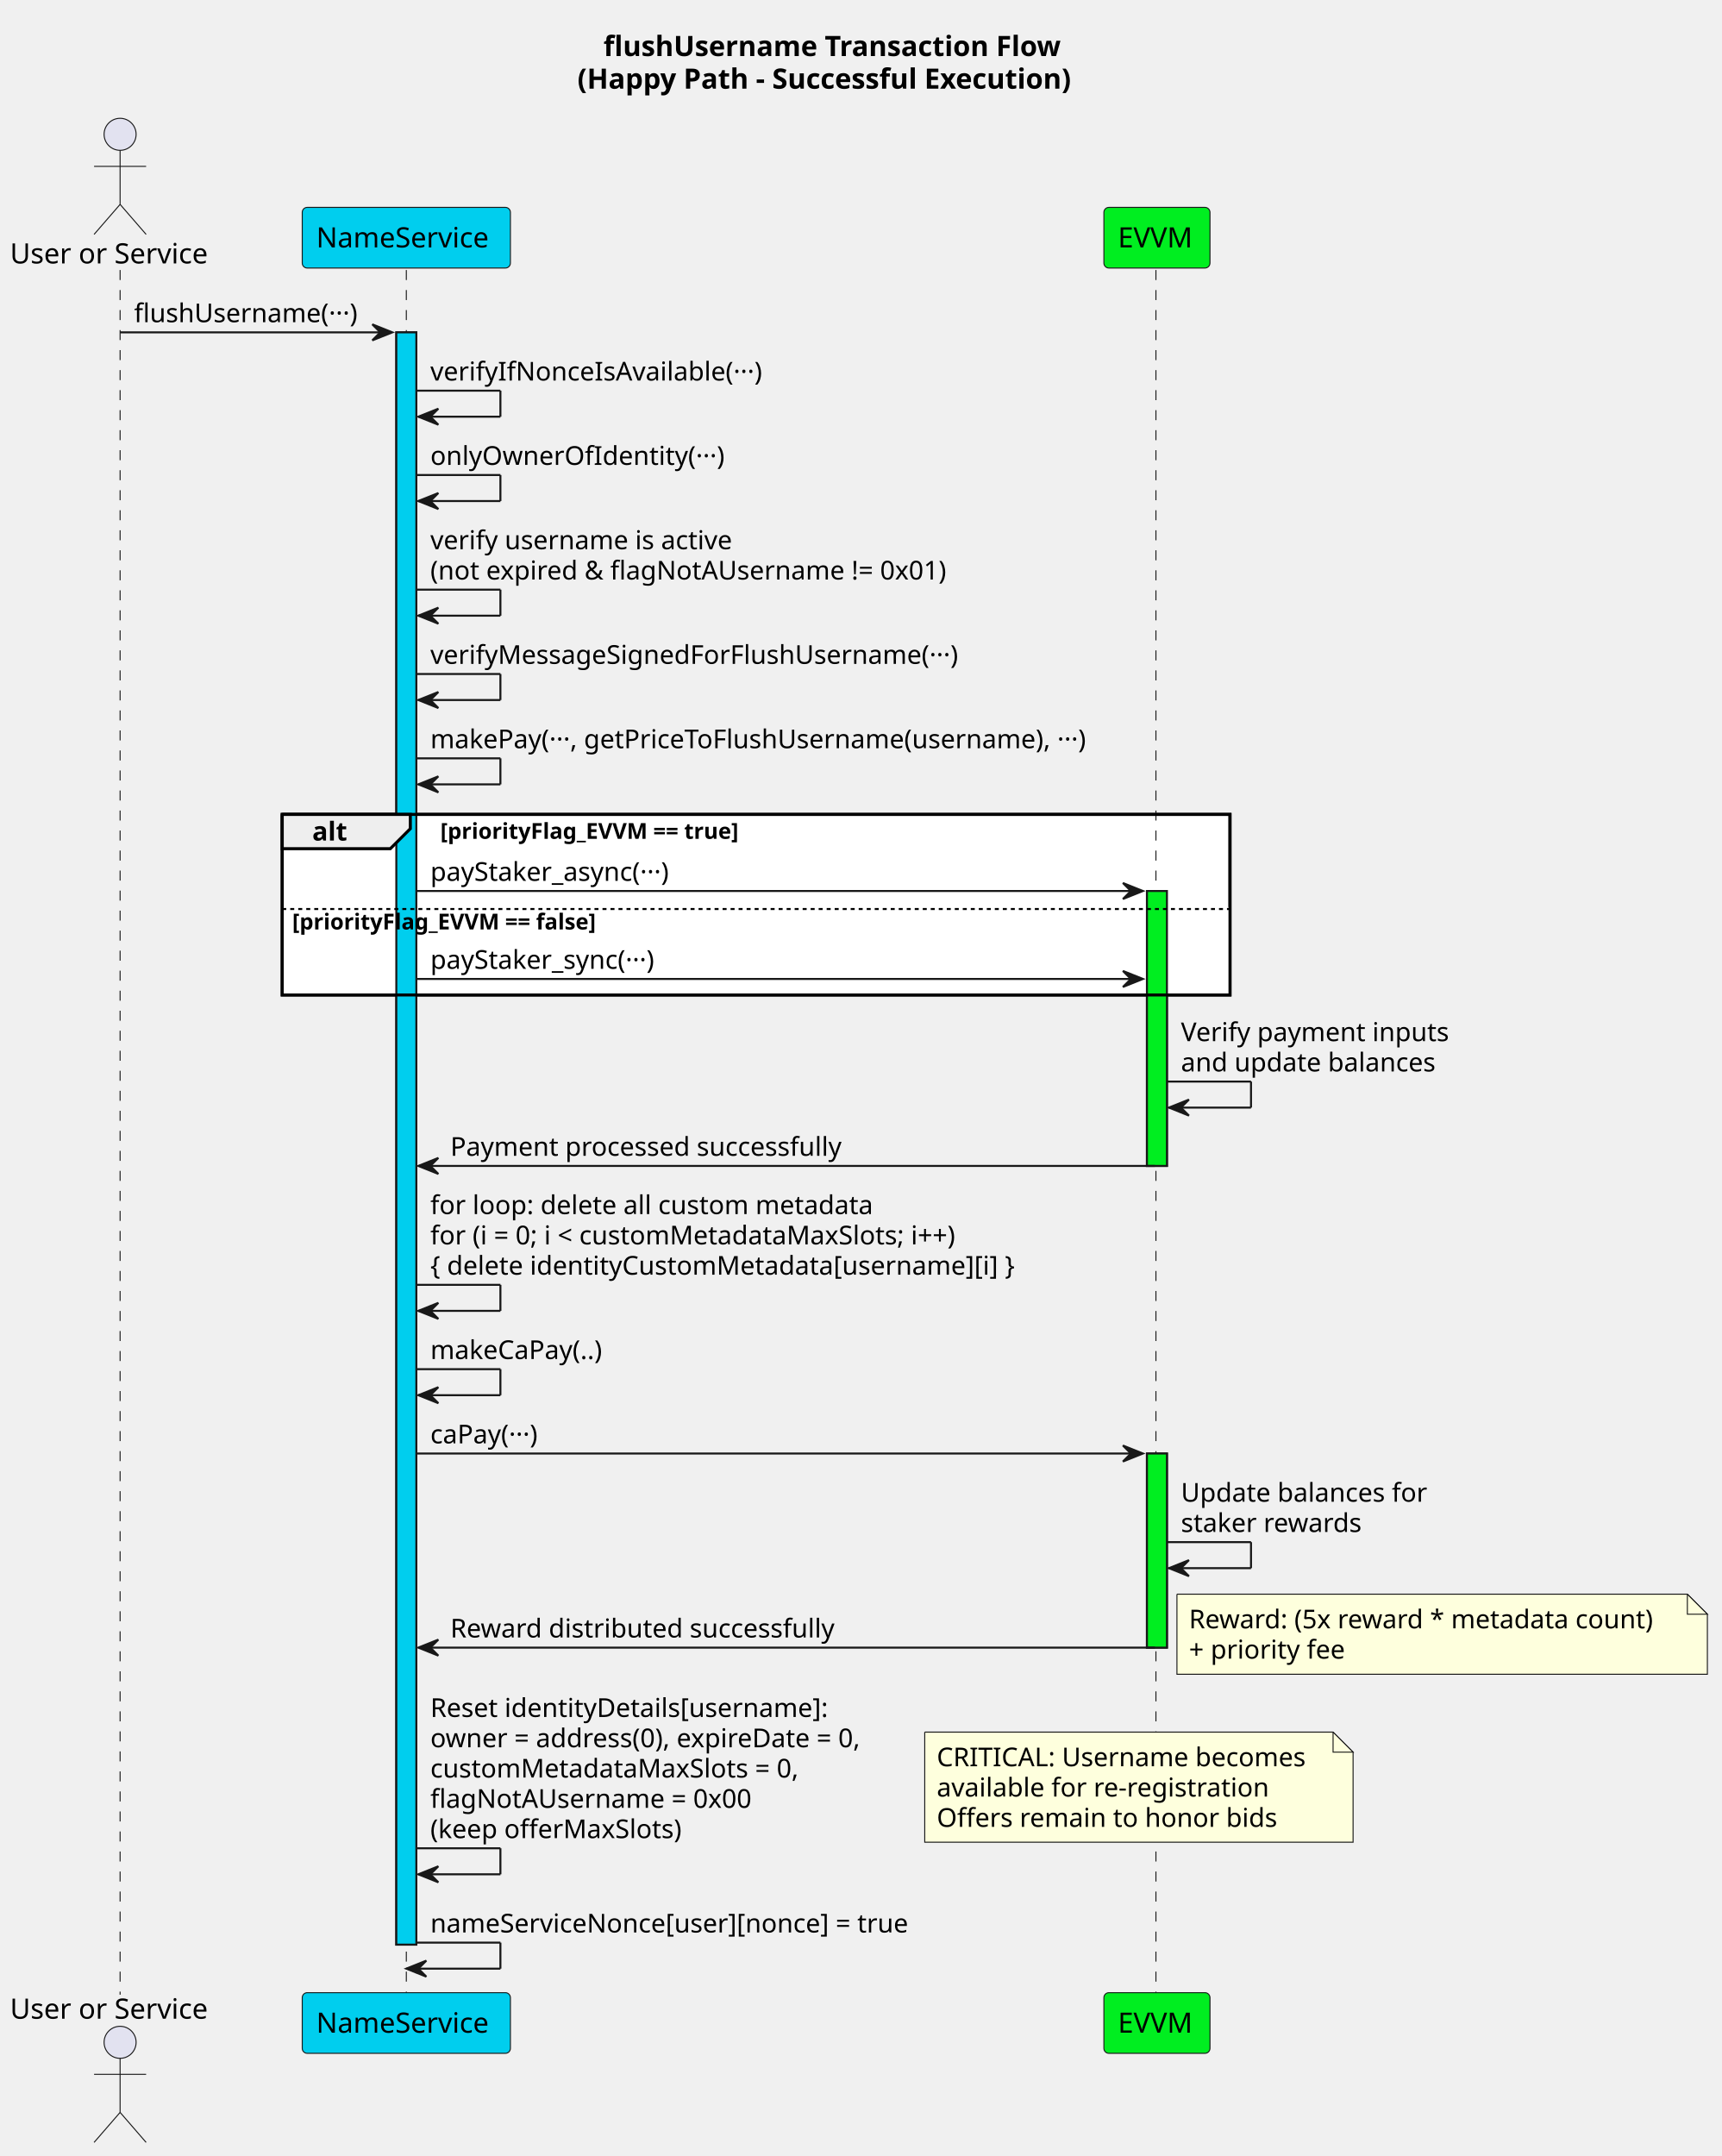
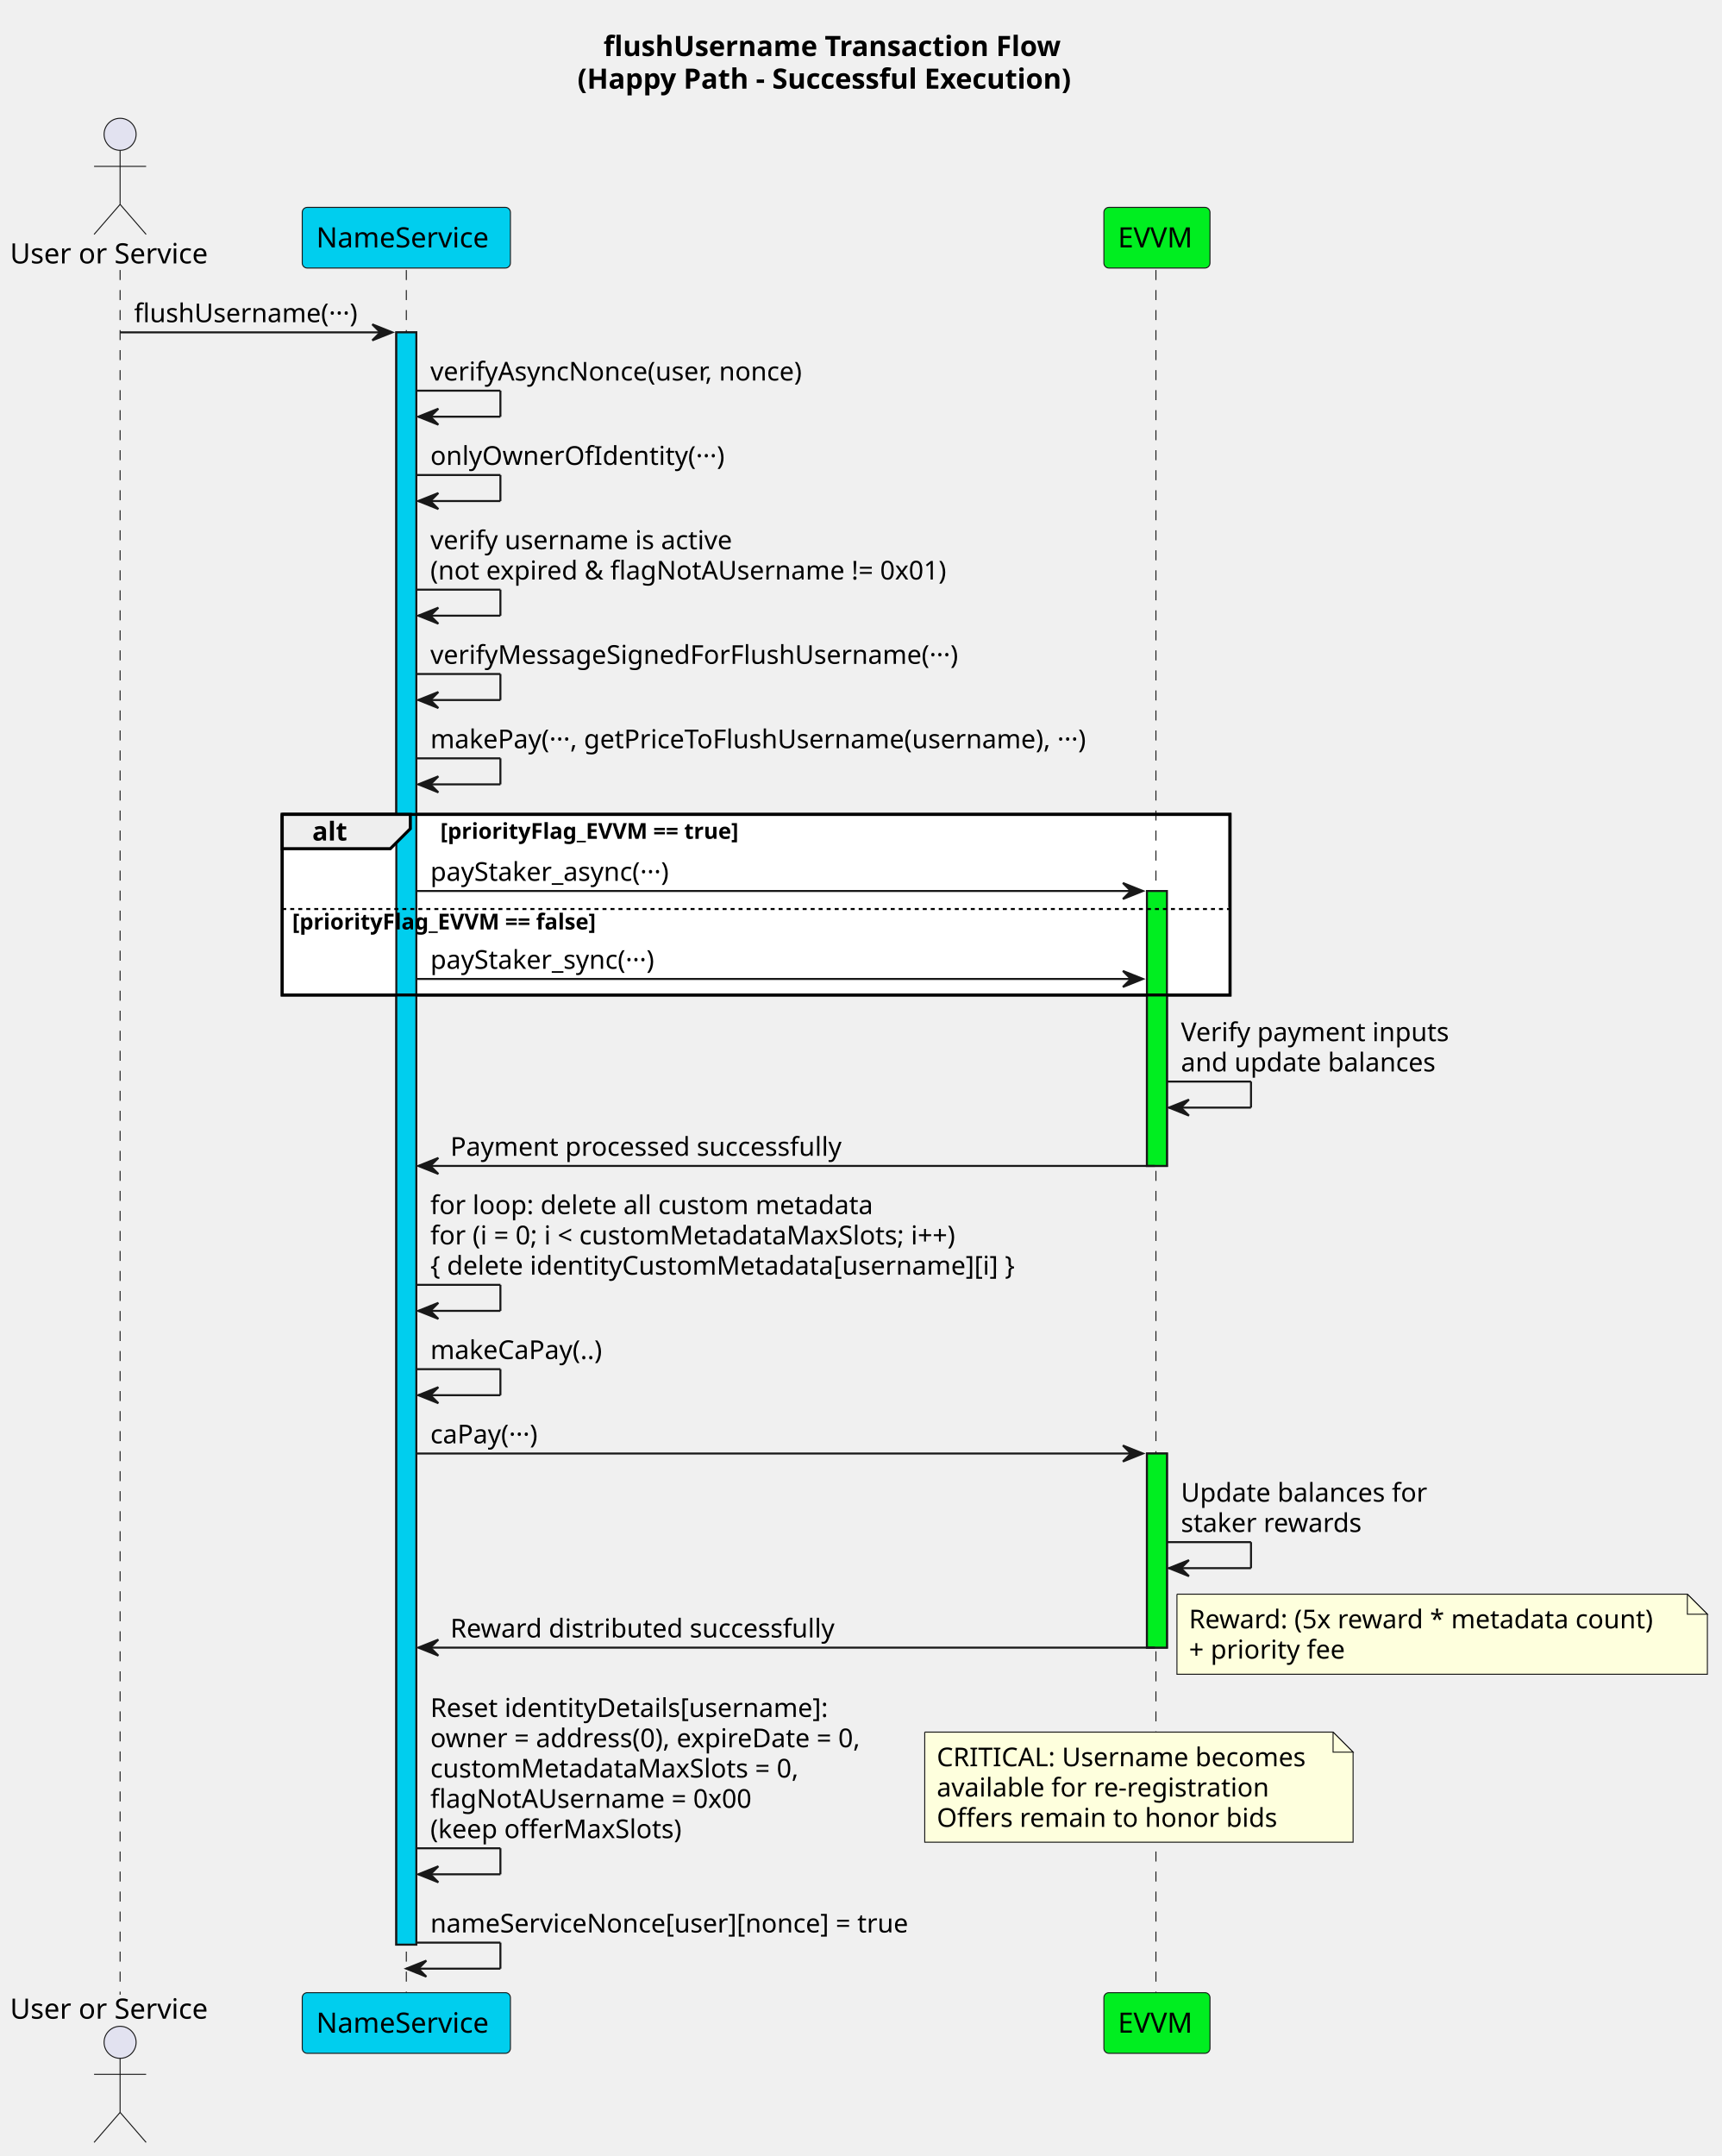
<svg xmlns="http://www.w3.org/2000/svg" contentStyleType="text/css" height="1077px" preserveAspectRatio="none" style="width:860px;height:1077px;background:#FFFFFF;" version="1.1" viewBox="0 0 860 1077" width="860px" zoomAndPan="magnify">
  <defs />
  <g>
    <text fill="#000000" font-family="sans-serif" font-size="14" font-weight="bold" lengthAdjust="spacing" textLength="259" x="301.5" y="27.995">flushUsername Transaction Flow</text>
    <text fill="#000000" font-family="sans-serif" font-size="14" font-weight="bold" lengthAdjust="spacing" textLength="285" x="288.5" y="44.292">(Happy Path - Successful Execution)</text>
    <rect fill="#00CEEE" height="805.391" style="stroke:#181818;stroke-width:1.0;" width="10" x="198" y="166.023" />
    <rect fill="#00EE20" height="137.336" style="stroke:#181818;stroke-width:1.0;" width="10" x="573" y="445.086" />
    <rect fill="#00EE20" height="96.965" style="stroke:#181818;stroke-width:1.0;" width="10" x="573" y="726.086" />
    <rect fill="#FFFFFF" height="90.203" style="stroke:#000000;stroke-width:1.5;" width="473.5" x="141" y="406.82" />
    <rect fill="#FFFFFF" height="43.938" style="stroke:none;stroke-width:1.0;" width="473.5" x="141" y="453.086" />
    <line style="stroke:#181818;stroke-width:0.5;stroke-dasharray:5.0,5.0;" x1="60" x2="60" y1="134.891" y2="996.414" />
    <line style="stroke:#181818;stroke-width:0.5;stroke-dasharray:5.0,5.0;" x1="203" x2="203" y1="134.891" y2="996.414" />
    <line style="stroke:#181818;stroke-width:0.5;stroke-dasharray:5.0,5.0;" x1="577.5" x2="577.5" y1="134.891" y2="996.414" />
    <text fill="#000000" font-family="sans-serif" font-size="14" lengthAdjust="spacing" textLength="104" x="5" y="131.589">User or Service</text>
    <ellipse cx="60" cy="67.094" fill="#E2E2F0" rx="8" ry="8" style="stroke:#181818;stroke-width:0.5;" />
    <path d="M60,75.094 L60,102.094 M47,83.094 L73,83.094 M60,102.094 L47,117.094 M60,102.094 L73,117.094 " fill="none" style="stroke:#181818;stroke-width:0.5;" />
    <text fill="#000000" font-family="sans-serif" font-size="14" lengthAdjust="spacing" textLength="104" x="5" y="1008.409">User or Service</text>
    <ellipse cx="60" cy="1020.211" fill="#E2E2F0" rx="8" ry="8" style="stroke:#181818;stroke-width:0.5;" />
    <path d="M60,1028.211 L60,1055.211 M47,1036.211 L73,1036.211 M60,1055.211 L47,1070.211 M60,1055.211 L73,1070.211 " fill="none" style="stroke:#181818;stroke-width:0.5;" />
    <rect fill="#00CEEE" height="30.297" rx="2.5" ry="2.5" style="stroke:#181818;stroke-width:0.5;" width="104" x="151" y="103.594" />
    <text fill="#000000" font-family="sans-serif" font-size="14" lengthAdjust="spacing" textLength="90" x="158" y="123.589">NameService</text>
    <rect fill="#00CEEE" height="30.297" rx="2.5" ry="2.5" style="stroke:#181818;stroke-width:0.5;" width="104" x="151" y="995.414" />
    <text fill="#000000" font-family="sans-serif" font-size="14" lengthAdjust="spacing" textLength="90" x="158" y="1015.409">NameService</text>
    <rect fill="#00EE20" height="30.297" rx="2.5" ry="2.5" style="stroke:#181818;stroke-width:0.5;" width="53" x="551.5" y="103.594" />
    <text fill="#000000" font-family="sans-serif" font-size="14" lengthAdjust="spacing" textLength="39" x="558.5" y="123.589">EVVM</text>
    <rect fill="#00EE20" height="30.297" rx="2.5" ry="2.5" style="stroke:#181818;stroke-width:0.5;" width="53" x="551.5" y="995.414" />
    <text fill="#000000" font-family="sans-serif" font-size="14" lengthAdjust="spacing" textLength="39" x="558.5" y="1015.409">EVVM</text>
    <rect fill="#00CEEE" height="805.391" style="stroke:#181818;stroke-width:1.0;" width="10" x="198" y="166.023" />
    <rect fill="#00EE20" height="137.336" style="stroke:#181818;stroke-width:1.0;" width="10" x="573" y="445.086" />
    <rect fill="#00EE20" height="96.965" style="stroke:#181818;stroke-width:1.0;" width="10" x="573" y="726.086" />
    <polygon fill="#181818" points="186,162.023,196,166.023,186,170.023,190,166.023" style="stroke:#181818;stroke-width:1.0;" />
    <line style="stroke:#181818;stroke-width:1.0;" x1="60" x2="192" y1="166.023" y2="166.023" />
    <text fill="#000000" font-family="sans-serif" font-size="13" lengthAdjust="spacing" textLength="119" x="67" y="160.958">flushUsername(···)</text>
    <line style="stroke:#181818;stroke-width:1.0;" x1="208" x2="250" y1="195.156" y2="195.156" />
    <line style="stroke:#181818;stroke-width:1.0;" x1="250" x2="250" y1="195.156" y2="208.156" />
    <line style="stroke:#181818;stroke-width:1.0;" x1="209" x2="250" y1="208.156" y2="208.156" />
    <polygon fill="#181818" points="219,204.156,209,208.156,219,212.156,215,208.156" style="stroke:#181818;stroke-width:1.0;" />
-     <text fill="#000000" font-family="sans-serif" font-size="13" lengthAdjust="spacing" textLength="171" x="215" y="190.09">verifyIfNonceIsAvailable(···)</text>
+     <text fill="#000000" font-family="sans-serif" font-size="13" lengthAdjust="spacing" textLength="171" x="215" y="190.09">verifyAsyncNonce(user, nonce)</text>
    <line style="stroke:#181818;stroke-width:1.0;" x1="208" x2="250" y1="237.289" y2="237.289" />
    <line style="stroke:#181818;stroke-width:1.0;" x1="250" x2="250" y1="237.289" y2="250.289" />
    <line style="stroke:#181818;stroke-width:1.0;" x1="209" x2="250" y1="250.289" y2="250.289" />
    <polygon fill="#181818" points="219,246.289,209,250.289,219,254.289,215,250.289" style="stroke:#181818;stroke-width:1.0;" />
    <text fill="#000000" font-family="sans-serif" font-size="13" lengthAdjust="spacing" textLength="149" x="215" y="232.223">onlyOwnerOfIdentity(···)</text>
    <line style="stroke:#181818;stroke-width:1.0;" x1="208" x2="250" y1="294.555" y2="294.555" />
    <line style="stroke:#181818;stroke-width:1.0;" x1="250" x2="250" y1="294.555" y2="307.555" />
    <line style="stroke:#181818;stroke-width:1.0;" x1="209" x2="250" y1="307.555" y2="307.555" />
    <polygon fill="#181818" points="219,303.555,209,307.555,219,311.555,215,307.555" style="stroke:#181818;stroke-width:1.0;" />
    <text fill="#000000" font-family="sans-serif" font-size="13" lengthAdjust="spacing" textLength="159" x="215" y="274.356">verify username is active</text>
    <text fill="#000000" font-family="sans-serif" font-size="13" lengthAdjust="spacing" textLength="278" x="215" y="289.489">(not expired &amp; flagNotAUsername != 0x01)</text>
    <line style="stroke:#181818;stroke-width:1.0;" x1="208" x2="250" y1="336.688" y2="336.688" />
    <line style="stroke:#181818;stroke-width:1.0;" x1="250" x2="250" y1="336.688" y2="349.688" />
    <line style="stroke:#181818;stroke-width:1.0;" x1="209" x2="250" y1="349.688" y2="349.688" />
    <polygon fill="#181818" points="219,345.688,209,349.688,219,353.688,215,349.688" style="stroke:#181818;stroke-width:1.0;" />
    <text fill="#000000" font-family="sans-serif" font-size="13" lengthAdjust="spacing" textLength="277" x="215" y="331.622">verifyMessageSignedForFlushUsername(···)</text>
    <line style="stroke:#181818;stroke-width:1.0;" x1="208" x2="250" y1="378.82" y2="378.82" />
    <line style="stroke:#181818;stroke-width:1.0;" x1="250" x2="250" y1="378.82" y2="391.82" />
    <line style="stroke:#181818;stroke-width:1.0;" x1="209" x2="250" y1="391.82" y2="391.82" />
    <polygon fill="#181818" points="219,387.82,209,391.82,219,395.82,215,391.82" style="stroke:#181818;stroke-width:1.0;" />
    <text fill="#000000" font-family="sans-serif" font-size="13" lengthAdjust="spacing" textLength="351" x="215" y="373.754">makePay(···, getPriceToFlushUsername(username), ···)</text>
    <path d="M141,406.82 L205,406.82 L205,413.953 L195,423.953 L141,423.953 L141,406.82 " fill="#EEEEEE" style="stroke:#000000;stroke-width:1.5;" />
    <rect fill="none" height="90.203" style="stroke:#000000;stroke-width:1.5;" width="473.5" x="141" y="406.82" />
    <text fill="#000000" font-family="sans-serif" font-size="13" font-weight="bold" lengthAdjust="spacing" textLength="19" x="156" y="419.887">alt</text>
    <text fill="#000000" font-family="sans-serif" font-size="11" font-weight="bold" lengthAdjust="spacing" textLength="177" x="220" y="419.031">[priorityFlag_EVVM == true]</text>
    <polygon fill="#181818" points="561,441.086,571,445.086,561,449.086,565,445.086" style="stroke:#181818;stroke-width:1.0;" />
    <line style="stroke:#181818;stroke-width:1.0;" x1="208" x2="567" y1="445.086" y2="445.086" />
    <text fill="#000000" font-family="sans-serif" font-size="13" lengthAdjust="spacing" textLength="131" x="215" y="440.02">payStaker_async(···)</text>
    <line style="stroke:#000000;stroke-width:1.0;stroke-dasharray:2.0,2.0;" x1="141" x2="614.5" y1="454.086" y2="454.086" />
    <text fill="#000000" font-family="sans-serif" font-size="11" font-weight="bold" lengthAdjust="spacing" textLength="183" x="146" y="464.296">[priorityFlag_EVVM == false]</text>
    <polygon fill="#181818" points="561,485.023,571,489.023,561,493.023,565,489.023" style="stroke:#181818;stroke-width:1.0;" />
    <line style="stroke:#181818;stroke-width:1.0;" x1="208" x2="567" y1="489.023" y2="489.023" />
    <text fill="#000000" font-family="sans-serif" font-size="13" lengthAdjust="spacing" textLength="123" x="215" y="483.957">payStaker_sync(···)</text>
    <line style="stroke:#181818;stroke-width:1.0;" x1="583" x2="625" y1="540.289" y2="540.289" />
    <line style="stroke:#181818;stroke-width:1.0;" x1="625" x2="625" y1="540.289" y2="553.289" />
    <line style="stroke:#181818;stroke-width:1.0;" x1="584" x2="625" y1="553.289" y2="553.289" />
    <polygon fill="#181818" points="594,549.289,584,553.289,594,557.289,590,553.289" style="stroke:#181818;stroke-width:1.0;" />
    <text fill="#000000" font-family="sans-serif" font-size="13" lengthAdjust="spacing" textLength="140" x="590" y="520.09">Verify payment inputs</text>
    <text fill="#000000" font-family="sans-serif" font-size="13" lengthAdjust="spacing" textLength="134" x="590" y="535.223">and update balances</text>
    <polygon fill="#181818" points="219,578.422,209,582.422,219,586.422,215,582.422" style="stroke:#181818;stroke-width:1.0;" />
    <line style="stroke:#181818;stroke-width:1.0;" x1="213" x2="577" y1="582.422" y2="582.422" />
    <text fill="#000000" font-family="sans-serif" font-size="13" lengthAdjust="spacing" textLength="207" x="225" y="577.356">Payment processed successfully</text>
    <line style="stroke:#181818;stroke-width:1.0;" x1="208" x2="250" y1="641.82" y2="641.82" />
    <line style="stroke:#181818;stroke-width:1.0;" x1="250" x2="250" y1="641.82" y2="654.82" />
    <line style="stroke:#181818;stroke-width:1.0;" x1="209" x2="250" y1="654.82" y2="654.82" />
    <polygon fill="#181818" points="219,650.82,209,654.82,219,658.82,215,654.82" style="stroke:#181818;stroke-width:1.0;" />
    <text fill="#000000" font-family="sans-serif" font-size="13" lengthAdjust="spacing" textLength="233" x="215" y="606.489">for loop: delete all custom metadata</text>
    <text fill="#000000" font-family="sans-serif" font-size="13" lengthAdjust="spacing" textLength="291" x="215" y="621.622">for (i = 0; i &lt; customMetadataMaxSlots; i++)</text>
    <text fill="#000000" font-family="sans-serif" font-size="13" lengthAdjust="spacing" textLength="314" x="215" y="636.754">{ delete identityCustomMetadata[username][i] }</text>
    <line style="stroke:#181818;stroke-width:1.0;" x1="208" x2="250" y1="683.953" y2="683.953" />
    <line style="stroke:#181818;stroke-width:1.0;" x1="250" x2="250" y1="683.953" y2="696.953" />
    <line style="stroke:#181818;stroke-width:1.0;" x1="209" x2="250" y1="696.953" y2="696.953" />
    <polygon fill="#181818" points="219,692.953,209,696.953,219,700.953,215,696.953" style="stroke:#181818;stroke-width:1.0;" />
    <text fill="#000000" font-family="sans-serif" font-size="13" lengthAdjust="spacing" textLength="94" x="215" y="678.887">makeCaPay(..)</text>
    <polygon fill="#181818" points="561,722.086,571,726.086,561,730.086,565,726.086" style="stroke:#181818;stroke-width:1.0;" />
    <line style="stroke:#181818;stroke-width:1.0;" x1="208" x2="567" y1="726.086" y2="726.086" />
    <text fill="#000000" font-family="sans-serif" font-size="13" lengthAdjust="spacing" textLength="60" x="215" y="721.02">caPay(···)</text>
    <line style="stroke:#181818;stroke-width:1.0;" x1="583" x2="625" y1="770.352" y2="770.352" />
    <line style="stroke:#181818;stroke-width:1.0;" x1="625" x2="625" y1="770.352" y2="783.352" />
    <line style="stroke:#181818;stroke-width:1.0;" x1="584" x2="625" y1="783.352" y2="783.352" />
    <polygon fill="#181818" points="594,779.352,584,783.352,594,787.352,590,783.352" style="stroke:#181818;stroke-width:1.0;" />
    <text fill="#000000" font-family="sans-serif" font-size="13" lengthAdjust="spacing" textLength="129" x="590" y="750.153">Update balances for</text>
    <text fill="#000000" font-family="sans-serif" font-size="13" lengthAdjust="spacing" textLength="94" x="590" y="765.286">staker rewards</text>
    <polygon fill="#181818" points="219,819.051,209,823.051,219,827.051,215,823.051" style="stroke:#181818;stroke-width:1.0;" />
    <line style="stroke:#181818;stroke-width:1.0;" x1="213" x2="577" y1="823.051" y2="823.051" />
    <text fill="#000000" font-family="sans-serif" font-size="13" lengthAdjust="spacing" textLength="198" x="225" y="817.985">Reward distributed successfully</text>
    <path d="M588,796.352 L588,836.352 L853,836.352 L853,806.352 L843,796.352 L588,796.352 " fill="#FEFFDD" style="stroke:#181818;stroke-width:0.5;" />
    <path d="M843,796.352 L843,806.352 L853,806.352 L843,796.352 " fill="#FEFFDD" style="stroke:#181818;stroke-width:0.5;" />
    <text fill="#000000" font-family="sans-serif" font-size="13" lengthAdjust="spacing" textLength="244" x="594" y="813.418">Reward: (5x reward * metadata count)</text>
    <text fill="#000000" font-family="sans-serif" font-size="13" lengthAdjust="spacing" textLength="83" x="594" y="828.551">+ priority fee</text>
    <line style="stroke:#181818;stroke-width:1.0;" x1="208" x2="250" y1="923.281" y2="923.281" />
    <line style="stroke:#181818;stroke-width:1.0;" x1="250" x2="250" y1="923.281" y2="936.281" />
    <line style="stroke:#181818;stroke-width:1.0;" x1="209" x2="250" y1="936.281" y2="936.281" />
    <polygon fill="#181818" points="219,932.281,209,936.281,219,940.281,215,936.281" style="stroke:#181818;stroke-width:1.0;" />
    <text fill="#000000" font-family="sans-serif" font-size="13" lengthAdjust="spacing" textLength="210" x="215" y="857.684">Reset identityDetails[username]:</text>
    <text fill="#000000" font-family="sans-serif" font-size="13" lengthAdjust="spacing" textLength="235" x="215" y="872.817">owner = address(0), expireDate = 0,</text>
    <text fill="#000000" font-family="sans-serif" font-size="13" lengthAdjust="spacing" textLength="198" x="215" y="887.95">customMetadataMaxSlots = 0,</text>
    <text fill="#000000" font-family="sans-serif" font-size="13" lengthAdjust="spacing" textLength="172" x="215" y="903.082">flagNotAUsername = 0x00</text>
    <text fill="#000000" font-family="sans-serif" font-size="13" lengthAdjust="spacing" textLength="132" x="215" y="918.215">(keep offerMaxSlots)</text>
    <path d="M462,865.25 L462,920.25 L676,920.25 L676,875.25 L666,865.25 L462,865.25 " fill="#FEFFDD" style="stroke:#181818;stroke-width:0.5;" />
    <path d="M666,865.25 L666,875.25 L676,875.25 L666,865.25 " fill="#FEFFDD" style="stroke:#181818;stroke-width:0.5;" />
    <text fill="#000000" font-family="sans-serif" font-size="13" lengthAdjust="spacing" textLength="193" x="468" y="882.317">CRITICAL: Username becomes</text>
    <text fill="#000000" font-family="sans-serif" font-size="13" lengthAdjust="spacing" textLength="172" x="468" y="897.45">available for re-registration</text>
    <text fill="#000000" font-family="sans-serif" font-size="13" lengthAdjust="spacing" textLength="175" x="468" y="912.582">Offers remain to honor bids</text>
    <line style="stroke:#181818;stroke-width:1.0;" x1="208" x2="250" y1="970.414" y2="970.414" />
    <line style="stroke:#181818;stroke-width:1.0;" x1="250" x2="250" y1="970.414" y2="983.414" />
    <line style="stroke:#181818;stroke-width:1.0;" x1="203" x2="250" y1="983.414" y2="983.414" />
    <polygon fill="#181818" points="213,979.414,203,983.414,213,987.414,209,983.414" style="stroke:#181818;stroke-width:1.0;" />
    <text fill="#000000" font-family="sans-serif" font-size="13" lengthAdjust="spacing" textLength="257" x="215" y="965.348">nameServiceNonce[user][nonce] = true</text>
  </g>
</svg>
